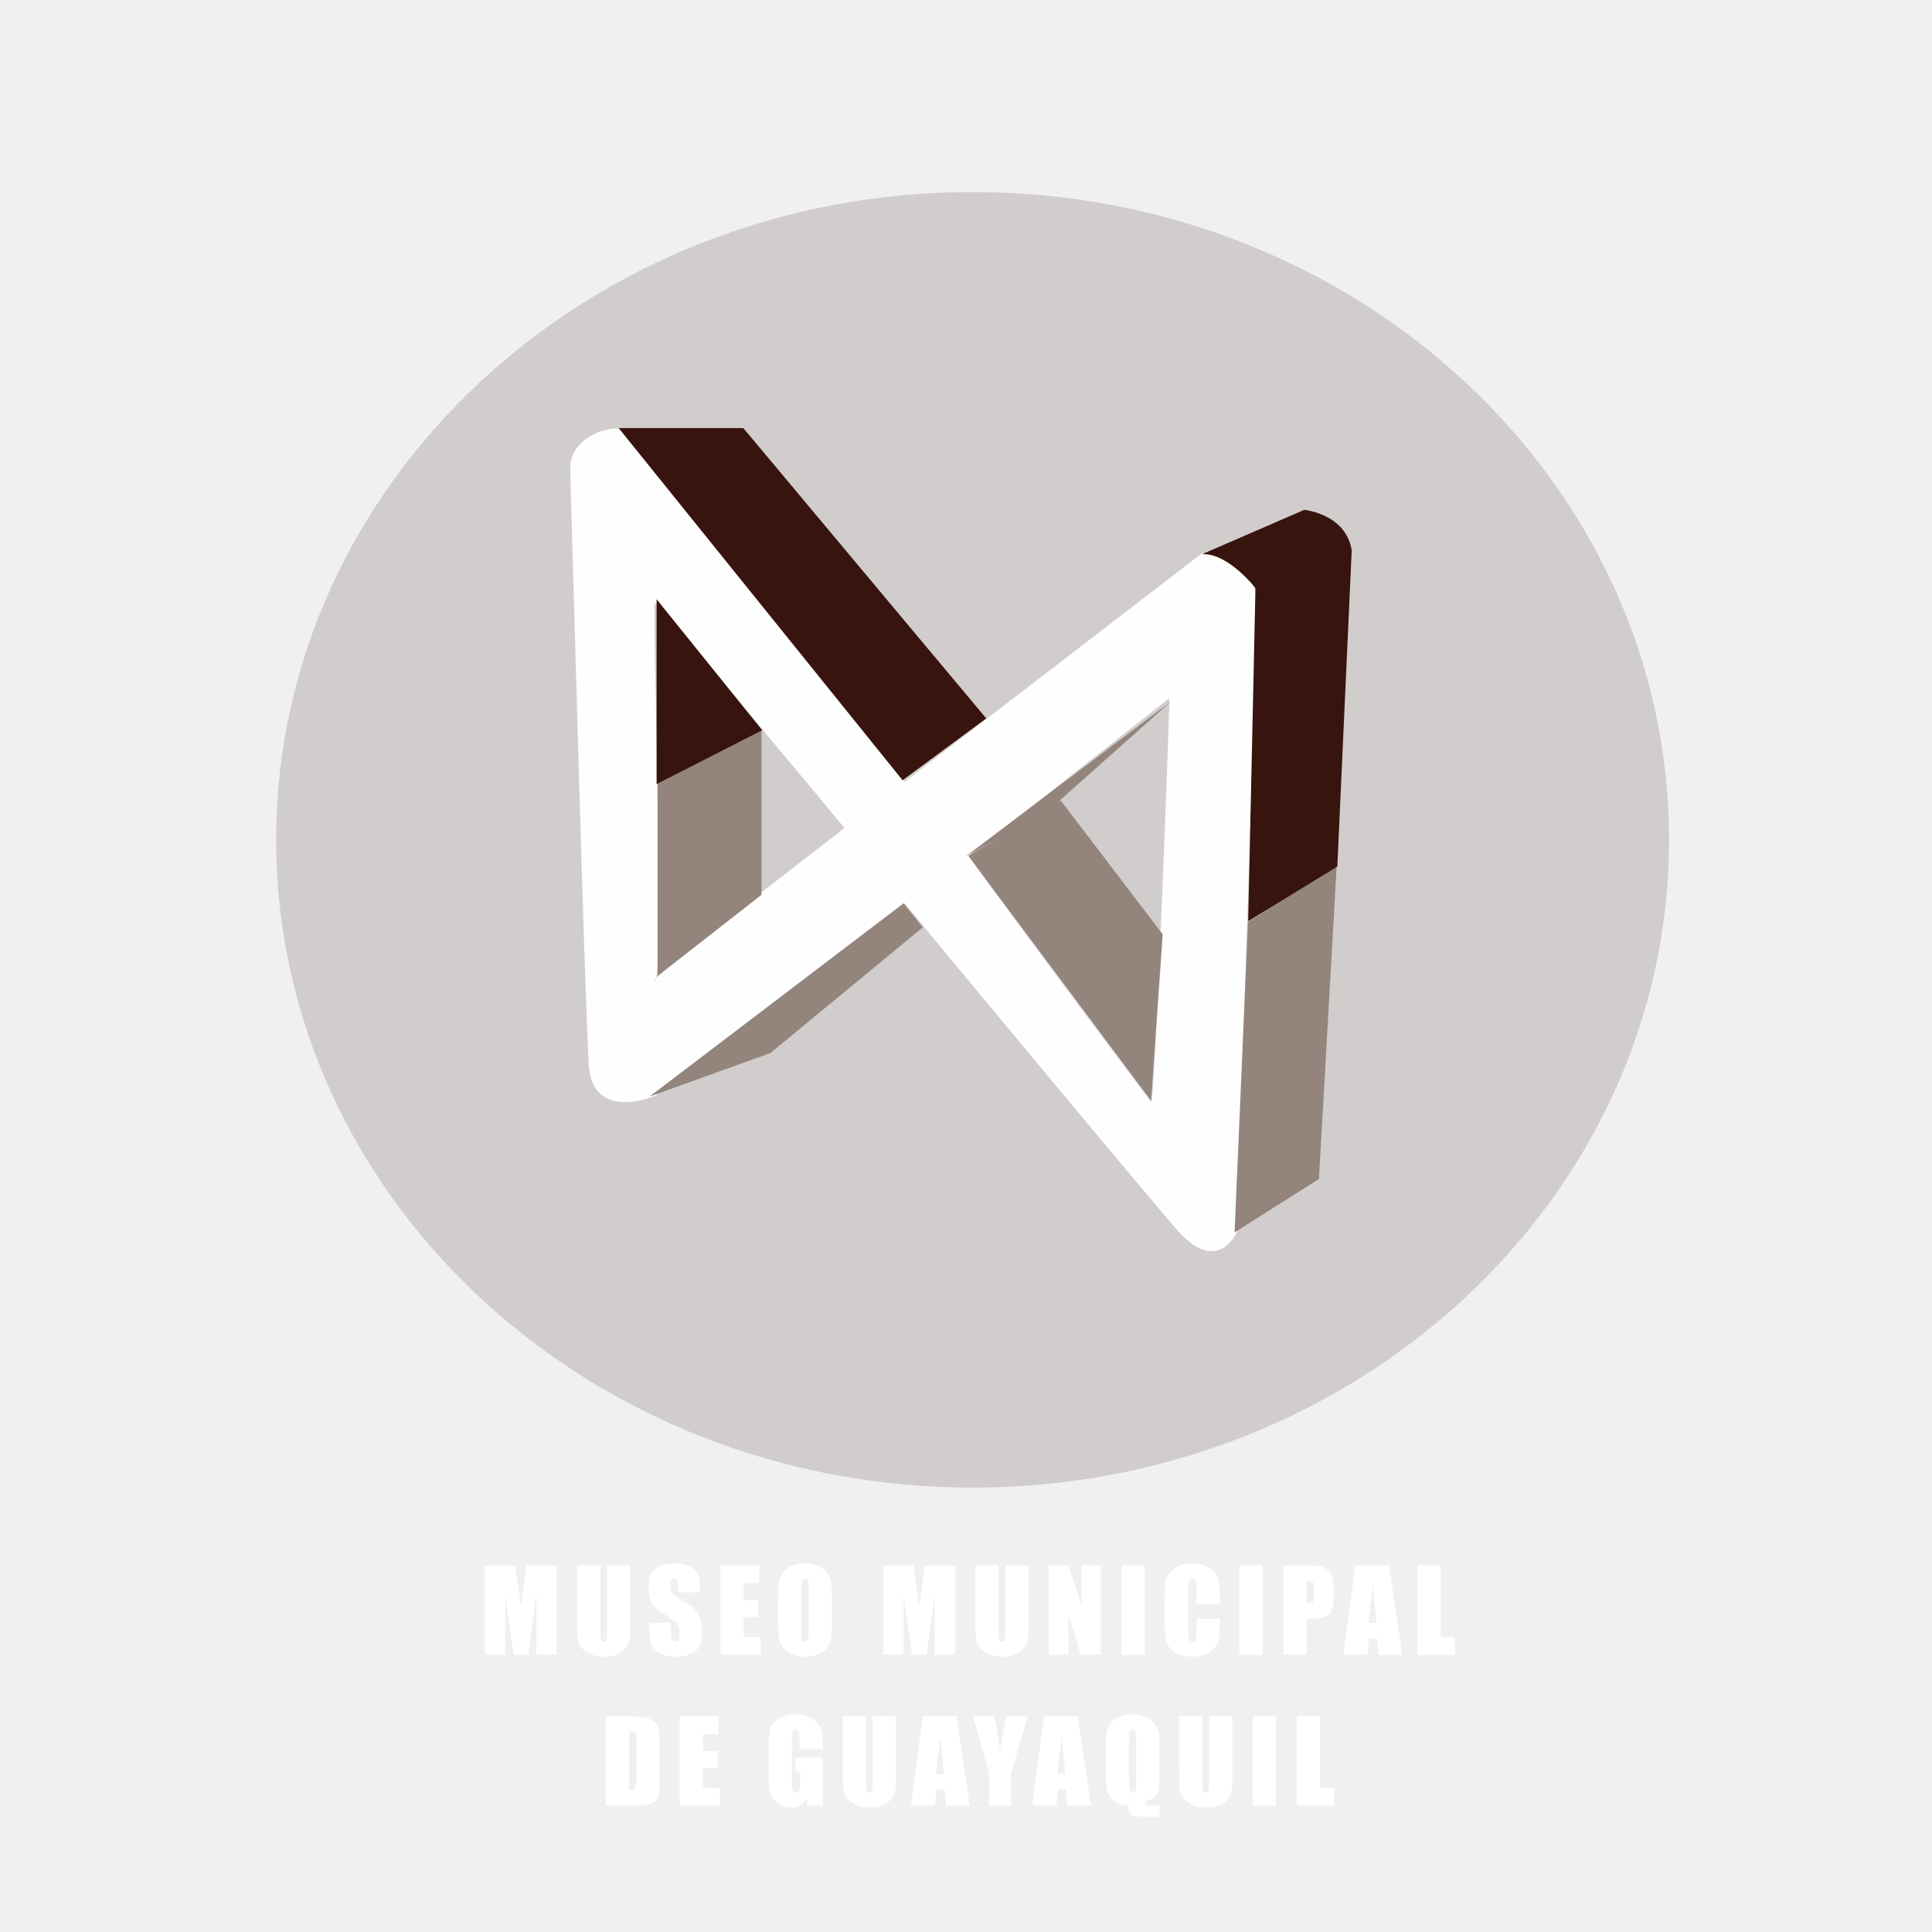
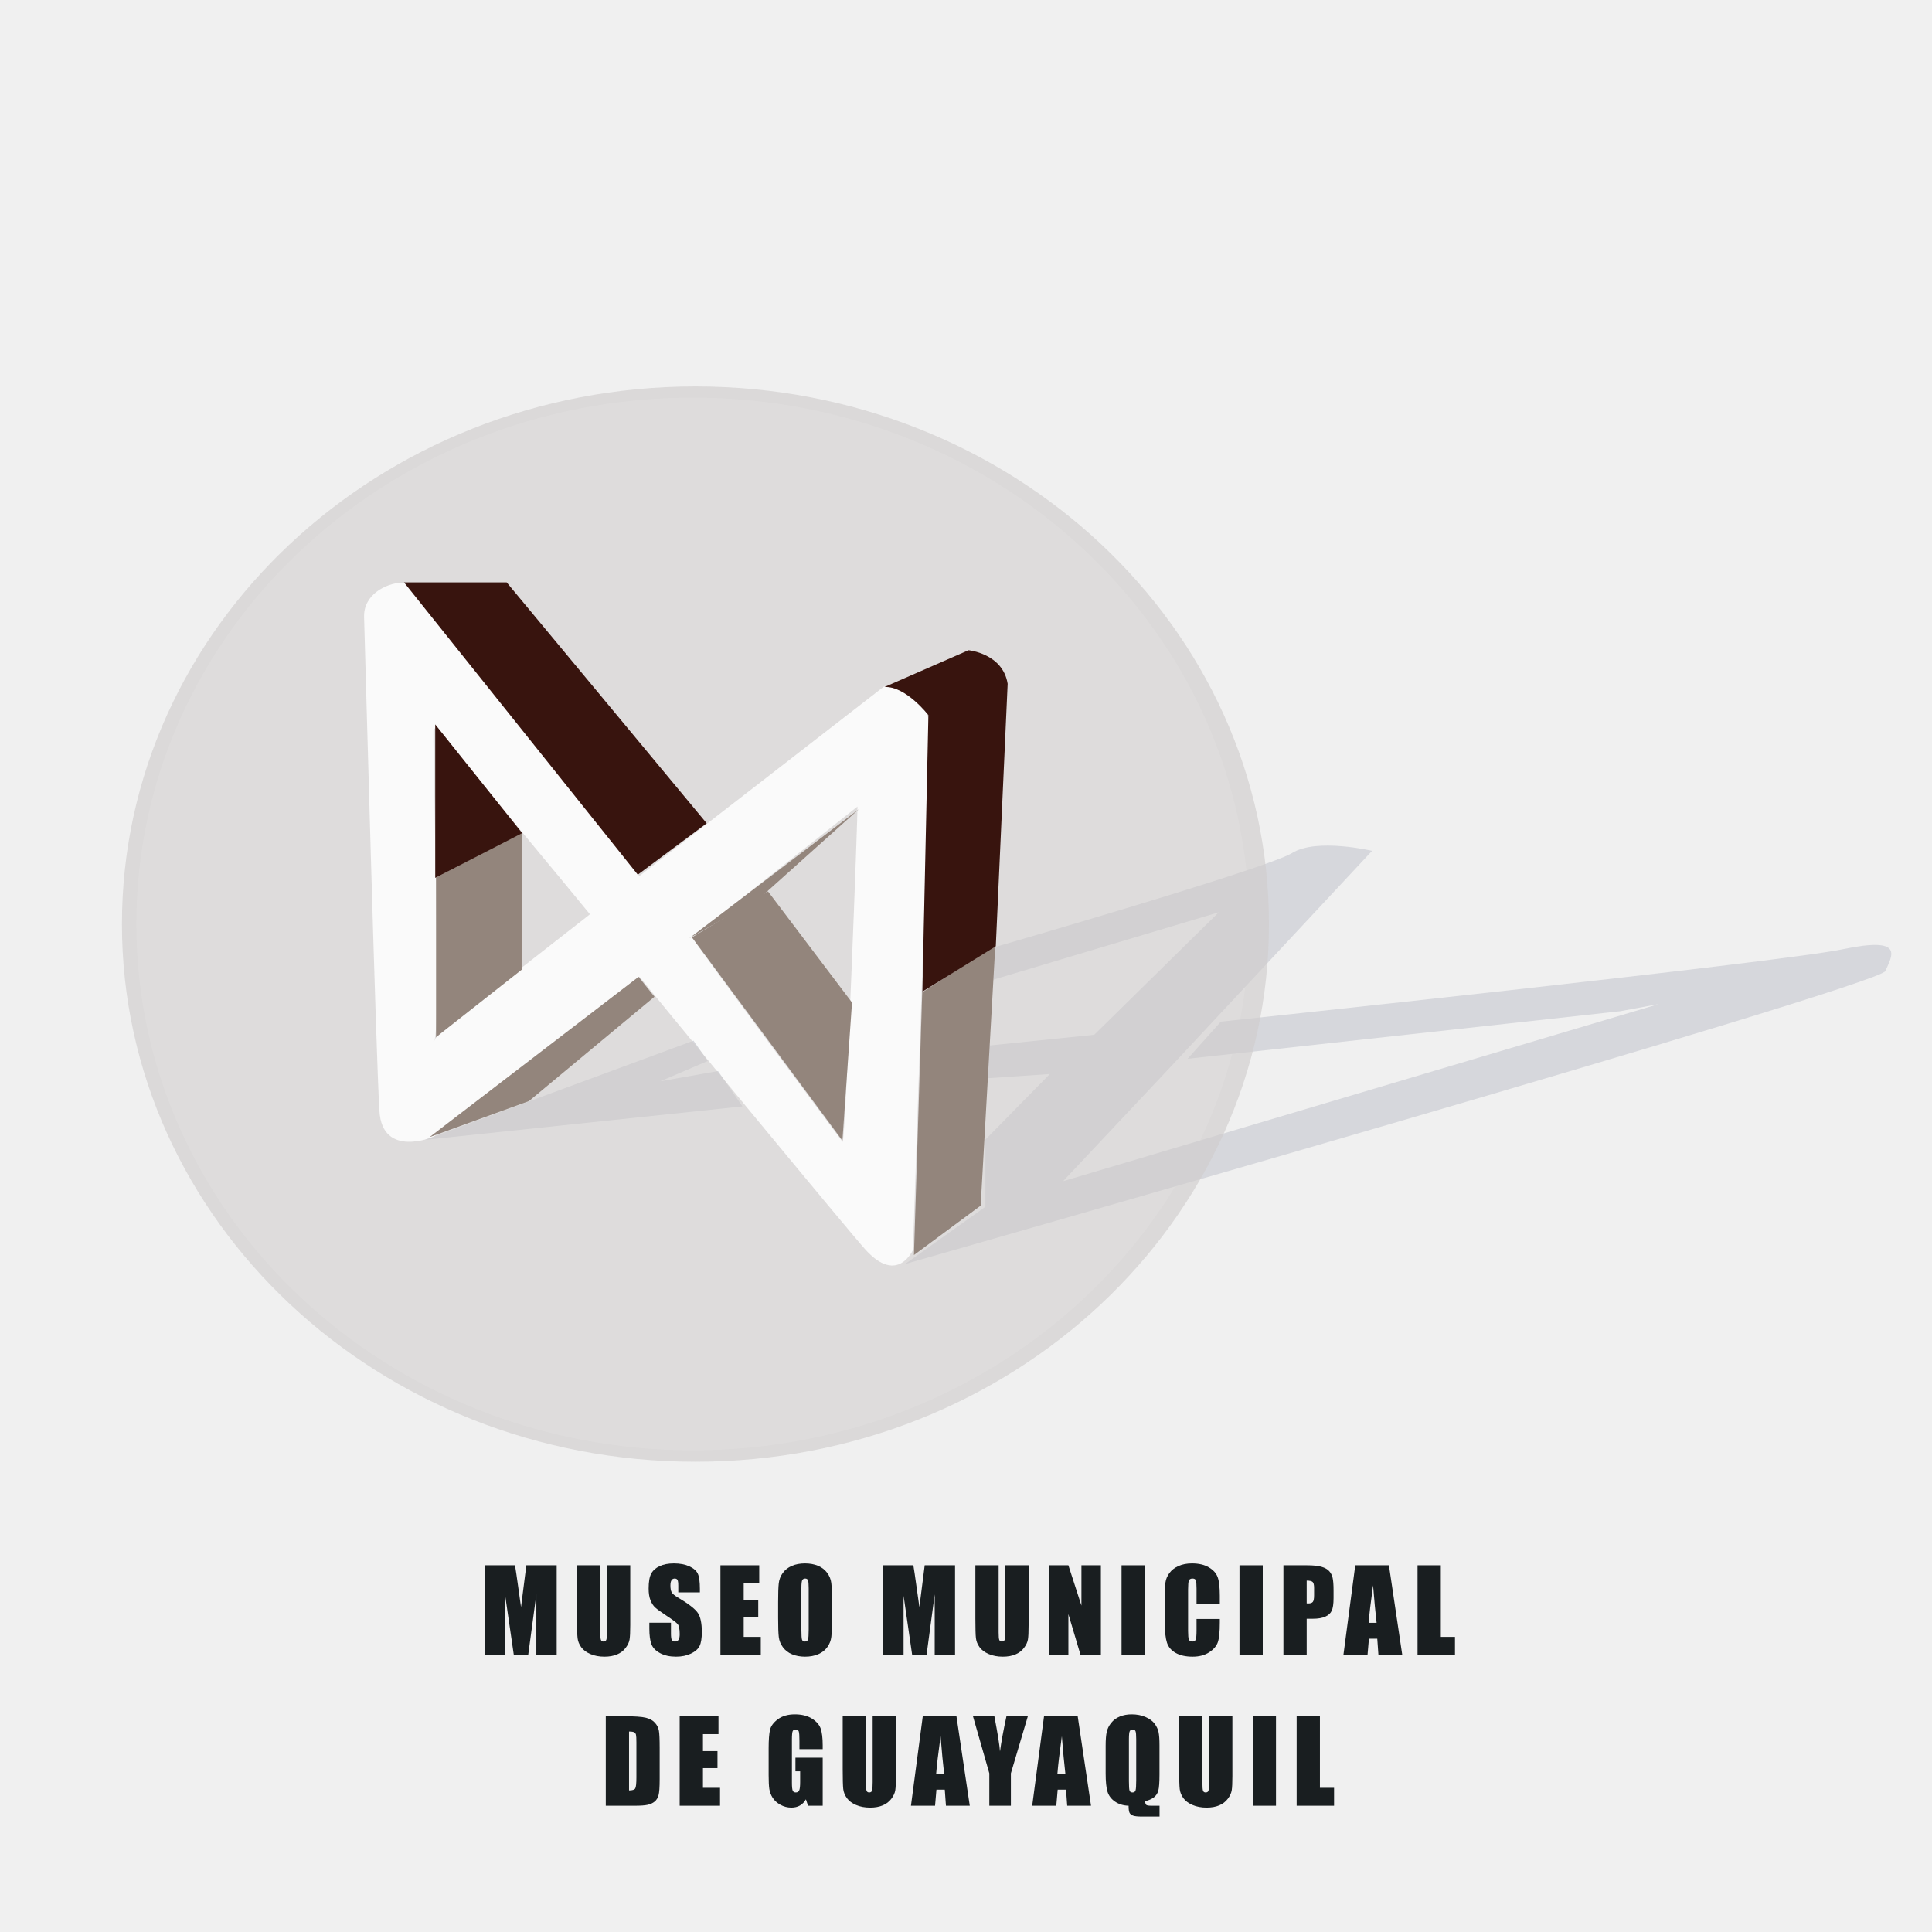
<svg xmlns="http://www.w3.org/2000/svg" width="100%" height="100%" viewBox="0 0 256 256" version="1.1" xml:space="preserve" style="fill-rule:evenodd;clip-rule:evenodd;stroke-linejoin:round;stroke-miterlimit:1.414;">
  <g id="Capa1">
-     <ellipse cx="128.938" cy="111.494" rx="88.17" ry="81.896" style="fill:rgba(255,255,255,0.9);" />
-     <path id="Capa11" d="M128.874,25.446c50.932,0 92.284,38.462 92.284,85.836c0,47.374 -41.352,85.835 -92.284,85.835c-50.933,0 -92.284,-38.461 -92.284,-85.835c0,-47.374 41.351,-85.836 92.284,-85.836l0,0Zm-47.377,31.336c-2.291,0.094 -6.057,1.831 -5.943,5.473c0.188,5.997 1.883,69.021 2.464,78.833c0.456,7.657 8.726,4.136 8.749,4.136c0.02,0 33.024,-25.425 33.087,-25.552l0.028,0.039c1.093,1.386 33.876,40.88 36.408,43.608c5.177,5.582 7.577,-0.062 7.577,0c0,0.061 2.692,-77.825 2.663,-83.409c-0.028,-5.585 -7.216,-6.656 -7.216,-6.635c0,0.02 -39.44,30.33 -39.46,30.33c-0.02,0 -36.983,-46.585 -37.074,-46.629c-0.28,-0.136 -0.681,-0.204 -1.154,-0.198l-0.129,0.004l0,0Zm46.864,56.594c0.067,0.013 26.451,-20.768 26.577,-20.855c0.128,-0.088 -1.934,54.07 -2.396,53.519c-0.042,-0.05 -24.574,-32.739 -24.181,-32.664l0,0Zm-41.42,16.248c2.509,-2.736 24.978,-19.857 24.957,-19.911c-0.022,-0.059 -24.436,-29.431 -25.135,-29.794c-0.353,-0.184 1.161,45.159 0.178,49.705c-0.215,0.234 -0.284,0.362 -0.178,0.364c0.066,0.002 0.125,-0.124 0.178,-0.364Z" style="fill:rgba(209,205,205,1);" />
-     <path d="M165.361,122.177l11.766,-7.559l-2.359,41.608l-11.177,7.071l1.77,-41.12l0,0Z" style="fill:#93857c;fill-rule:nonzero;" />
-     <path d="M128.314,113.401l12.233,-7.339l13.518,17.741l-1.545,22.037l-24.206,-32.439l0,0Z" style="fill:#93857c;fill-rule:nonzero;" />
-     <path d="M87.135,103.847l13.769,-7.193l0,21.915l-13.769,10.757l0,-25.479Z" style="fill:#93857c;fill-rule:nonzero;" />
-     <path d="M122.28,122.878l-2.558,-3.179l-33.643,25.596l16.001,-5.759l20.2,-16.658l0,0Z" style="fill:#93857c;fill-rule:nonzero;" />
-     <path d="M81.979,56.726l16.519,0l32.182,38.464l-11.085,8.2l-37.616,-46.664Z" style="fill:#38140e;fill-rule:nonzero;" />
-     <path d="M159.294,73.429l13.526,-5.872c0,0 5.525,0.526 6.289,5.363l-1.907,41.9l-11.811,7.242l0.965,-44.139c0,0 -3.626,-4.667 -7.062,-4.494" style="fill:#38140e;fill-rule:nonzero;" />
-     <path d="M87.002,103.905l13.994,-7.149l0.78,0.968l-14.774,-18.321l0,24.502Z" style="fill:#38140e;fill-rule:nonzero;" />
-     <path d="M127.901,113.522l11.266,-6.346l16.035,-14.269l-27.301,20.615l0,0Z" style="fill:#93857c;fill-rule:nonzero;" />
-     <g>
-       <path d="M73.764,207.41l0,11.858l-2.696,0l0,-8.005l-1.076,8.005l-1.912,0l-1.135,-7.822l0,7.822l-2.696,0l0,-11.858l3.992,0c0.117,0.713 0.242,1.553 0.374,2.52l0.424,3.017l0.704,-5.537l4.021,0Z" style="fill:#fff;fill-rule:nonzero;" />
-       <path d="M83.511,207.41l0,7.925c0,0.898 -0.03,1.529 -0.088,1.893c-0.059,0.364 -0.232,0.737 -0.52,1.121c-0.288,0.383 -0.668,0.674 -1.139,0.871c-0.471,0.198 -1.027,0.297 -1.666,0.297c-0.708,0 -1.333,-0.117 -1.875,-0.352c-0.542,-0.234 -0.948,-0.539 -1.216,-0.915c-0.269,-0.376 -0.427,-0.773 -0.476,-1.19c-0.049,-0.418 -0.074,-1.295 -0.074,-2.633l0,-7.017l3.084,0l0,8.892c0,0.517 0.028,0.848 0.084,0.992c0.056,0.144 0.17,0.216 0.341,0.216c0.195,0 0.321,-0.079 0.377,-0.238c0.056,-0.159 0.084,-0.533 0.084,-1.124l0,-8.738l3.084,0Z" style="fill:#fff;fill-rule:nonzero;" />
-       <path d="M92.738,210.999l-2.864,0l0,-0.879c0,-0.41 -0.037,-0.671 -0.11,-0.784c-0.073,-0.112 -0.195,-0.168 -0.366,-0.168c-0.186,0 -0.326,0.076 -0.421,0.227c-0.095,0.151 -0.143,0.381 -0.143,0.688c0,0.396 0.054,0.694 0.161,0.894c0.103,0.2 0.393,0.442 0.872,0.725c1.372,0.815 2.236,1.484 2.592,2.007c0.357,0.522 0.535,1.365 0.535,2.527c0,0.844 -0.099,1.467 -0.297,1.867c-0.197,0.401 -0.579,0.737 -1.146,1.007c-0.566,0.271 -1.225,0.407 -1.977,0.407c-0.826,0 -1.53,-0.156 -2.113,-0.469c-0.584,-0.312 -0.966,-0.71 -1.147,-1.194c-0.18,-0.483 -0.271,-1.169 -0.271,-2.058l0,-0.776l2.864,0l0,1.443c0,0.444 0.04,0.73 0.121,0.857c0.081,0.127 0.223,0.19 0.428,0.19c0.206,0 0.358,-0.08 0.458,-0.242c0.1,-0.161 0.15,-0.4 0.15,-0.717c0,-0.699 -0.095,-1.155 -0.285,-1.37c-0.196,-0.215 -0.677,-0.574 -1.443,-1.077c-0.767,-0.507 -1.275,-0.876 -1.524,-1.106c-0.249,-0.229 -0.455,-0.546 -0.618,-0.952c-0.164,-0.405 -0.246,-0.923 -0.246,-1.552c0,-0.909 0.116,-1.573 0.348,-1.993c0.232,-0.42 0.607,-0.748 1.124,-0.985c0.518,-0.237 1.143,-0.355 1.875,-0.355c0.801,0 1.484,0.129 2.047,0.388c0.564,0.259 0.938,0.585 1.121,0.978c0.183,0.393 0.275,1.061 0.275,2.003l0,0.469Z" style="fill:#fff;fill-rule:nonzero;" />
-       <path d="M95.461,207.41l5.141,0l0,2.373l-2.058,0l0,2.249l1.927,0l0,2.255l-1.927,0l0,2.608l2.264,0l0,2.373l-5.347,0l0,-11.858l0,0Z" style="fill:#fff;fill-rule:nonzero;" />
-       <path d="M110.24,214.353c0,1.192 -0.028,2.035 -0.085,2.531c-0.056,0.496 -0.231,0.948 -0.527,1.359c-0.295,0.41 -0.694,0.725 -1.197,0.944c-0.503,0.22 -1.089,0.33 -1.758,0.33c-0.635,0 -1.205,-0.104 -1.71,-0.311c-0.506,-0.208 -0.912,-0.519 -1.22,-0.934c-0.308,-0.415 -0.491,-0.867 -0.549,-1.355c-0.059,-0.488 -0.088,-1.343 -0.088,-2.564l0,-2.028c0,-1.192 0.028,-2.035 0.084,-2.531c0.056,-0.496 0.232,-0.948 0.527,-1.359c0.296,-0.41 0.695,-0.725 1.198,-0.944c0.503,-0.22 1.089,-0.33 1.758,-0.33c0.635,0 1.205,0.104 1.71,0.311c0.505,0.208 0.912,0.519 1.219,0.934c0.308,0.415 0.491,0.867 0.55,1.355c0.058,0.488 0.088,1.343 0.088,2.564l0,2.028Zm-3.084,-3.896c0,-0.552 -0.03,-0.905 -0.091,-1.058c-0.061,-0.154 -0.187,-0.231 -0.378,-0.231c-0.161,0 -0.284,0.062 -0.369,0.187c-0.086,0.124 -0.129,0.492 -0.129,1.102l0,5.537c0,0.689 0.028,1.113 0.085,1.274c0.056,0.162 0.186,0.242 0.391,0.242c0.21,0 0.345,-0.093 0.403,-0.278c0.059,-0.186 0.088,-0.628 0.088,-1.326l0,-5.449l0,0Z" style="fill:#fff;fill-rule:nonzero;" />
-       <path d="M126.548,207.41l0,11.858l-2.696,0l0,-8.005l-1.076,8.005l-1.912,0l-1.135,-7.822l0,7.822l-2.695,0l0,-11.858l3.991,0c0.118,0.713 0.242,1.553 0.374,2.52l0.425,3.017l0.703,-5.537l4.021,0Z" style="fill:#fff;fill-rule:nonzero;" />
-       <path d="M136.295,207.41l0,7.925c0,0.898 -0.029,1.529 -0.088,1.893c-0.059,0.364 -0.232,0.737 -0.52,1.121c-0.288,0.383 -0.668,0.674 -1.139,0.871c-0.471,0.198 -1.027,0.297 -1.666,0.297c-0.708,0 -1.333,-0.117 -1.875,-0.352c-0.542,-0.234 -0.947,-0.539 -1.216,-0.915c-0.269,-0.376 -0.427,-0.773 -0.476,-1.19c-0.049,-0.418 -0.073,-1.295 -0.073,-2.633l0,-7.017l3.083,0l0,8.892c0,0.517 0.028,0.848 0.084,0.992c0.057,0.144 0.17,0.216 0.341,0.216c0.195,0 0.321,-0.079 0.377,-0.238c0.056,-0.159 0.084,-0.533 0.084,-1.124l0,-8.738l3.084,0Z" style="fill:#fff;fill-rule:nonzero;" />
-       <path d="M145.873,207.41l0,11.858l-2.702,0l-1.604,-5.391l0,5.391l-2.578,0l0,-11.858l2.578,0l1.728,5.339l0,-5.339l2.578,0Z" style="fill:#fff;fill-rule:nonzero;" />
-       <rect x="148.611" y="207.41" width="3.083" height="11.858" style="fill:#fff;" />
-       <path d="M161.632,212.581l-3.083,0l0,-2.065c0,-0.601 -0.033,-0.976 -0.099,-1.125c-0.066,-0.149 -0.211,-0.223 -0.436,-0.223c-0.254,0 -0.415,0.09 -0.483,0.271c-0.069,0.181 -0.103,0.571 -0.103,1.172l0,5.508c0,0.576 0.034,0.952 0.103,1.127c0.068,0.176 0.222,0.264 0.461,0.264c0.23,0 0.38,-0.088 0.451,-0.264c0.07,-0.175 0.106,-0.588 0.106,-1.237l0,-1.487l3.083,0l0,0.461c0,1.226 -0.086,2.095 -0.26,2.608c-0.173,0.512 -0.556,0.962 -1.15,1.347c-0.593,0.386 -1.324,0.579 -2.193,0.579c-0.904,0 -1.648,-0.164 -2.234,-0.491c-0.586,-0.327 -0.974,-0.78 -1.165,-1.358c-0.19,-0.579 -0.285,-1.449 -0.285,-2.611l0,-3.465c0,-0.854 0.029,-1.495 0.088,-1.922c0.058,-0.428 0.233,-0.839 0.523,-1.235c0.291,-0.395 0.694,-0.706 1.209,-0.933c0.515,-0.227 1.107,-0.341 1.776,-0.341c0.908,0 1.658,0.176 2.248,0.527c0.591,0.352 0.979,0.79 1.165,1.315c0.185,0.525 0.278,1.342 0.278,2.45l0,1.128Z" style="fill:#fff;fill-rule:nonzero;" />
-       <rect x="164.238" y="207.41" width="3.083" height="11.858" style="fill:#fff;" />
-       <path d="M170.06,207.41l3.105,0c0.84,0 1.486,0.066 1.937,0.198c0.452,0.132 0.791,0.322 1.018,0.571c0.227,0.249 0.381,0.551 0.462,0.905c0.08,0.354 0.121,0.902 0.121,1.644l0,1.033c0,0.756 -0.079,1.308 -0.235,1.655c-0.156,0.347 -0.443,0.613 -0.86,0.798c-0.418,0.186 -0.964,0.279 -1.637,0.279l-0.828,0l0,4.775l-3.083,0l0,-11.858l0,0Zm3.083,2.029l0,3.017c0.088,0.005 0.164,0.008 0.227,0.008c0.283,0 0.48,-0.07 0.59,-0.209c0.11,-0.139 0.164,-0.428 0.164,-0.868l0,-0.974c0,-0.405 -0.063,-0.669 -0.19,-0.791c-0.127,-0.122 -0.391,-0.183 -0.791,-0.183l0,0Z" style="fill:#fff;fill-rule:nonzero;" />
-       <path d="M184.04,207.41l1.765,11.858l-3.157,0l-0.153,-2.131l-1.106,0l-0.183,2.131l-3.194,0l1.568,-11.858l4.46,0Zm-1.633,7.625c-0.157,-1.343 -0.313,-3.001 -0.469,-4.974c-0.313,2.266 -0.508,3.924 -0.586,4.974l1.055,0Z" style="fill:#fff;fill-rule:nonzero;" />
-       <path d="M190.916,207.41l0,9.485l1.875,0l0,2.373l-4.959,0l0,-11.858l3.084,0Z" style="fill:#fff;fill-rule:nonzero;" />
-       <path d="M80.269,227.41l2.307,0c1.489,0 2.496,0.068 3.021,0.205c0.525,0.137 0.924,0.361 1.198,0.674c0.273,0.312 0.444,0.66 0.513,1.044c0.068,0.383 0.102,1.136 0.102,2.259l0,4.153c0,1.064 -0.05,1.776 -0.15,2.135c-0.1,0.359 -0.275,0.64 -0.524,0.842c-0.249,0.203 -0.556,0.345 -0.923,0.425c-0.366,0.081 -0.918,0.121 -1.655,0.121l-3.889,0l0,-11.858l0,0Zm3.083,2.029l0,7.8c0.445,0 0.718,-0.089 0.821,-0.267c0.102,-0.178 0.154,-0.663 0.154,-1.454l0,-4.607c0,-0.537 -0.017,-0.881 -0.052,-1.033c-0.034,-0.151 -0.112,-0.262 -0.234,-0.333c-0.122,-0.071 -0.352,-0.106 -0.689,-0.106l0,0Z" style="fill:#fff;fill-rule:nonzero;" />
-       <path d="M90.06,227.41l5.142,0l0,2.373l-2.058,0l0,2.249l1.926,0l0,2.255l-1.926,0l0,2.608l2.263,0l0,2.373l-5.347,0l0,-11.858l0,0Z" style="fill:#fff;fill-rule:nonzero;" />
-       <path d="M109.012,231.775l-3.083,0l0,-1.076c0,-0.679 -0.03,-1.104 -0.088,-1.275c-0.059,-0.171 -0.198,-0.256 -0.418,-0.256c-0.19,0 -0.32,0.073 -0.388,0.22c-0.068,0.146 -0.102,0.522 -0.102,1.128l0,5.69c0,0.533 0.034,0.883 0.102,1.051c0.068,0.169 0.205,0.253 0.41,0.253c0.225,0 0.377,-0.095 0.458,-0.285c0.081,-0.191 0.121,-0.562 0.121,-1.114l0,-1.406l-0.623,0l0,-1.802l3.611,0l0,6.365l-1.941,0l-0.285,-0.85c-0.21,0.367 -0.475,0.641 -0.795,0.824c-0.32,0.183 -0.697,0.275 -1.132,0.275c-0.517,0 -1.002,-0.126 -1.454,-0.377c-0.451,-0.252 -0.794,-0.563 -1.029,-0.934c-0.234,-0.371 -0.38,-0.761 -0.439,-1.168c-0.059,-0.408 -0.088,-1.02 -0.088,-1.835l0,-3.523c0,-1.133 0.061,-1.955 0.183,-2.468c0.122,-0.513 0.473,-0.983 1.051,-1.41c0.579,-0.427 1.327,-0.641 2.245,-0.641c0.903,0 1.653,0.186 2.249,0.557c0.595,0.371 0.983,0.811 1.164,1.322c0.181,0.51 0.271,1.251 0.271,2.223l0,0.512Z" style="fill:#fff;fill-rule:nonzero;" />
-       <path d="M118.715,227.41l0,7.925c0,0.898 -0.029,1.529 -0.088,1.893c-0.058,0.364 -0.232,0.737 -0.52,1.121c-0.288,0.383 -0.667,0.674 -1.139,0.871c-0.471,0.198 -1.026,0.297 -1.666,0.297c-0.708,0 -1.333,-0.117 -1.875,-0.352c-0.542,-0.234 -0.947,-0.539 -1.216,-0.915c-0.268,-0.376 -0.427,-0.773 -0.476,-1.19c-0.049,-0.418 -0.073,-1.295 -0.073,-2.633l0,-7.017l3.084,0l0,8.892c0,0.517 0.028,0.848 0.084,0.992c0.056,0.144 0.169,0.216 0.34,0.216c0.196,0 0.321,-0.079 0.378,-0.238c0.056,-0.159 0.084,-0.533 0.084,-1.124l0,-8.738l3.083,0Z" style="fill:#fff;fill-rule:nonzero;" />
-       <path d="M126.734,227.41l1.765,11.858l-3.157,0l-0.154,-2.131l-1.106,0l-0.183,2.131l-3.193,0l1.567,-11.858l4.461,0Zm-1.633,7.625c-0.157,-1.343 -0.313,-3.001 -0.469,-4.974c-0.313,2.266 -0.508,3.924 -0.586,4.974l1.055,0Z" style="fill:#fff;fill-rule:nonzero;" />
-       <path d="M136.195,227.41l-2.248,7.566l0,4.292l-2.857,0l0,-4.292l-2.168,-7.566l2.835,0c0.444,2.31 0.693,3.865 0.747,4.666c0.171,-1.265 0.456,-2.82 0.857,-4.666l2.834,0Z" style="fill:#fff;fill-rule:nonzero;" />
-       <path d="M142.8,227.41l1.765,11.858l-3.156,0l-0.154,-2.131l-1.106,0l-0.183,2.131l-3.194,0l1.568,-11.858l4.46,0Zm-1.633,7.625c-0.156,-1.343 -0.313,-3.001 -0.469,-4.974c-0.312,2.266 -0.508,3.924 -0.586,4.974l1.055,0Z" style="fill:#fff;fill-rule:nonzero;" />
-       <path d="M153.646,239.268l0,1.436l-2.329,0c-0.562,0 -0.957,-0.043 -1.187,-0.129c-0.229,-0.085 -0.384,-0.213 -0.465,-0.384c-0.08,-0.171 -0.121,-0.479 -0.121,-0.923c-0.698,-0.02 -1.298,-0.203 -1.801,-0.549c-0.503,-0.347 -0.835,-0.788 -0.996,-1.322c-0.162,-0.535 -0.242,-1.335 -0.242,-2.399l0,-3.669c0,-0.806 0.047,-1.42 0.143,-1.843c0.095,-0.422 0.291,-0.82 0.589,-1.193c0.298,-0.374 0.681,-0.656 1.15,-0.846c0.469,-0.191 0.989,-0.286 1.56,-0.286c0.689,0 1.303,0.117 1.842,0.352c0.54,0.234 0.943,0.532 1.209,0.893c0.266,0.361 0.439,0.736 0.52,1.124c0.08,0.389 0.121,0.966 0.121,1.733l0,3.852c0,1.055 -0.052,1.77 -0.154,2.146c-0.103,0.376 -0.299,0.675 -0.59,0.897c-0.29,0.223 -0.677,0.392 -1.161,0.509c0.015,0.264 0.07,0.43 0.165,0.498c0.095,0.069 0.321,0.103 0.678,0.103l1.069,0Zm-3.091,-8.811c0,-0.552 -0.03,-0.905 -0.091,-1.058c-0.061,-0.154 -0.187,-0.231 -0.378,-0.231c-0.161,0 -0.284,0.062 -0.369,0.187c-0.086,0.124 -0.129,0.492 -0.129,1.102l0,5.537c0,0.689 0.028,1.113 0.085,1.274c0.056,0.162 0.186,0.242 0.391,0.242c0.21,0 0.345,-0.093 0.403,-0.278c0.059,-0.186 0.088,-0.628 0.088,-1.326l0,-5.449l0,0Z" style="fill:#fff;fill-rule:nonzero;" />
-       <path d="M163.298,227.41l0,7.925c0,0.898 -0.029,1.529 -0.088,1.893c-0.059,0.364 -0.232,0.737 -0.52,1.121c-0.288,0.383 -0.668,0.674 -1.139,0.871c-0.471,0.198 -1.027,0.297 -1.666,0.297c-0.708,0 -1.333,-0.117 -1.875,-0.352c-0.542,-0.234 -0.948,-0.539 -1.216,-0.915c-0.269,-0.376 -0.427,-0.773 -0.476,-1.19c-0.049,-0.418 -0.073,-1.295 -0.073,-2.633l0,-7.017l3.083,0l0,8.892c0,0.517 0.028,0.848 0.084,0.992c0.056,0.144 0.17,0.216 0.341,0.216c0.195,0 0.321,-0.079 0.377,-0.238c0.056,-0.159 0.084,-0.533 0.084,-1.124l0,-8.738l3.084,0Z" style="fill:#fff;fill-rule:nonzero;" />
-       <rect x="165.992" y="227.41" width="3.083" height="11.858" style="fill:#fff;" />
-       <path d="M174.896,227.41l0,9.485l1.875,0l0,2.373l-4.958,0l0,-11.858l3.083,0Z" style="fill:#fff;fill-rule:nonzero;" />
-     </g>
+     <ellipse cx="91.802" cy="122.431" rx="73.728" ry="69.734" style="fill:#fff;fill-opacity:0.692;" />
+     <path d="M56.289,151.038l42.095,-4.434l-3.242,-4.686l-7.64,1.353l6.274,-2.682l-1.88,-2.7l-35.607,13.149Z" style="fill:#d6d7dc;fill-rule:nonzero;" />
+     <path d="M119.907,167.501c0,0 129.026,-36.804 129.909,-38.831c0.889,-2.026 2.642,-4.626 -5.604,-2.898c-8.236,1.744 -82.443,9.598 -82.443,9.598l-4.41,4.923l57.336,-6.303l5.084,-0.943l-78.91,23.464l14.43,-15.346l26.511,-28.425c0,0 -7.368,-1.741 -10.607,0.295c-3.249,2.021 -39.458,12.483 -39.458,12.483l-0.298,4.349l30.039,-8.979l-16.494,16.222l-14.137,1.445l-0.29,4.338l8.539,-0.58l-8.539,8.695l0,8.895l-10.658,7.598Z" style="fill:#d6d7dc;fill-rule:nonzero;" />
+     <path id="Capa11" d="M92.151,51.206c41.942,0 75.994,31.923 75.994,71.243c0,39.319 -34.052,71.241 -75.994,71.241c-41.942,0 -75.993,-31.922 -75.993,-71.241c0,-39.32 34.051,-71.243 75.993,-71.243l0,0Zm-39.013,26.008c-1.887,0.078 -4.988,1.52 -4.894,4.543c0.154,4.977 1.55,57.286 2.029,65.43c0.375,6.355 7.185,3.433 7.204,3.433c0.017,0 27.195,-21.102 27.247,-21.208l0.023,0.033c0.9,1.15 27.896,33.929 29.981,36.193c4.263,4.633 6.239,-0.051 6.239,0c0,0.051 2.217,-64.593 2.193,-69.228c-0.023,-4.635 -5.942,-5.524 -5.942,-5.507c0,0.017 -32.478,25.174 -32.494,25.174c-0.017,0 -30.455,-38.665 -30.53,-38.702c-0.231,-0.112 -0.561,-0.169 -0.95,-0.164l-0.106,0.003l0,0Zm38.591,46.973c0.055,0.01 21.782,-17.238 21.885,-17.31c0.106,-0.073 -1.592,44.878 -1.973,44.42c-0.034,-0.041 -20.236,-27.173 -19.912,-27.11l0,0Zm-34.108,13.485c2.066,-2.271 20.568,-16.481 20.551,-16.526c-0.018,-0.049 -20.122,-24.427 -20.698,-24.728c-0.291,-0.153 0.956,37.481 0.147,41.254c-0.178,0.194 -0.234,0.301 -0.147,0.302c0.054,0.002 0.103,-0.103 0.147,-0.302Z" style="fill:#d1cdcd;fill-opacity:0.657;" />
+     <path d="M122.198,131.491l9.689,-6.274l-1.943,34.534l-8.844,6.549l1.098,-34.809l0,0Z" style="fill:#93857c;fill-rule:nonzero;" />
+     <path d="M91.69,124.207l10.074,-6.091l11.132,14.725l-1.273,18.29l-19.933,-26.924l0,0Z" style="fill:#93857c;fill-rule:nonzero;" />
+     <path d="M57.78,116.278l11.339,-5.97l0,18.189l-11.339,8.928l0,-21.147Z" style="fill:#93857c;fill-rule:nonzero;" />
+     <path d="M86.721,132.073l-2.106,-2.638l-27.704,21.244l13.176,-4.78l16.634,-13.826l0,0Z" style="fill:#93857c;fill-rule:nonzero;" />
+     <path d="M53.534,77.168l13.603,0l26.502,31.924l-9.129,6.806l-30.976,-38.73Z" style="fill:#38140e;fill-rule:nonzero;" />
+     <path d="M117.201,91.031l11.139,-4.874c0,0 4.55,0.437 5.179,4.452l-1.571,34.776l-9.726,6.011l0.795,-36.635c0,0 -2.986,-3.873 -5.816,-3.73" style="fill:#38140e;fill-rule:nonzero;" />
+     <path d="M57.671,116.326l11.523,-5.934l0.643,0.804l-12.166,-15.207l0,20.337Z" style="fill:#38140e;fill-rule:nonzero;" />
+     <path d="M91.35,124.308l9.277,-5.267l13.205,-11.843l-22.482,17.11l0,0Z" style="fill:#93857c;fill-rule:nonzero;" />
+   </g>
+   <g>
+     <path d="M73.764,207.41l0,11.858l-2.696,0l0,-8.005l-1.076,8.005l-1.912,0l-1.135,-7.822l0,7.822l-2.696,0l0,-11.858l3.992,0c0.117,0.713 0.242,1.553 0.374,2.52l0.424,3.017l0.704,-5.537l4.021,0Z" style="fill:#191e20;fill-rule:nonzero;" />
+     <path d="M83.511,207.41l0,7.925c0,0.898 -0.03,1.529 -0.088,1.893c-0.059,0.364 -0.232,0.737 -0.52,1.121c-0.288,0.383 -0.668,0.674 -1.139,0.871c-0.471,0.198 -1.027,0.297 -1.666,0.297c-0.708,0 -1.333,-0.117 -1.875,-0.352c-0.542,-0.234 -0.948,-0.539 -1.216,-0.915c-0.269,-0.376 -0.427,-0.773 -0.476,-1.19c-0.049,-0.418 -0.074,-1.295 -0.074,-2.633l0,-7.017l3.084,0l0,8.892c0,0.517 0.028,0.848 0.084,0.992c0.056,0.144 0.17,0.216 0.341,0.216c0.195,0 0.321,-0.079 0.377,-0.238c0.056,-0.159 0.084,-0.533 0.084,-1.124l0,-8.738l3.084,0Z" style="fill:#191e20;fill-rule:nonzero;" />
+     <path d="M92.738,210.999l-2.864,0l0,-0.879c0,-0.41 -0.037,-0.671 -0.11,-0.784c-0.073,-0.112 -0.195,-0.168 -0.366,-0.168c-0.186,0 -0.326,0.076 -0.421,0.227c-0.095,0.151 -0.143,0.381 -0.143,0.688c0,0.396 0.054,0.694 0.161,0.894c0.103,0.2 0.393,0.442 0.872,0.725c1.372,0.815 2.236,1.484 2.592,2.007c0.357,0.522 0.535,1.365 0.535,2.527c0,0.844 -0.099,1.467 -0.297,1.867c-0.197,0.401 -0.579,0.737 -1.146,1.007c-0.566,0.271 -1.225,0.407 -1.977,0.407c-0.826,0 -1.53,-0.156 -2.113,-0.469c-0.584,-0.312 -0.966,-0.71 -1.147,-1.194c-0.18,-0.483 -0.271,-1.169 -0.271,-2.058l0,-0.776l2.864,0l0,1.443c0,0.444 0.04,0.73 0.121,0.857c0.081,0.127 0.223,0.19 0.428,0.19c0.206,0 0.358,-0.08 0.458,-0.242c0.1,-0.161 0.15,-0.4 0.15,-0.717c0,-0.699 -0.095,-1.155 -0.285,-1.37c-0.196,-0.215 -0.677,-0.574 -1.443,-1.077c-0.767,-0.507 -1.275,-0.876 -1.524,-1.106c-0.249,-0.229 -0.455,-0.546 -0.618,-0.952c-0.164,-0.405 -0.246,-0.923 -0.246,-1.552c0,-0.909 0.116,-1.573 0.348,-1.993c0.232,-0.42 0.607,-0.748 1.124,-0.985c0.518,-0.237 1.143,-0.355 1.875,-0.355c0.801,0 1.484,0.129 2.047,0.388c0.564,0.259 0.938,0.585 1.121,0.978c0.183,0.393 0.275,1.061 0.275,2.003l0,0.469Z" style="fill:#191e20;fill-rule:nonzero;" />
+     <path d="M95.461,207.41l5.141,0l0,2.373l-2.058,0l0,2.249l1.927,0l0,2.255l-1.927,0l0,2.608l2.264,0l0,2.373l-5.347,0l0,-11.858l0,0Z" style="fill:#191e20;fill-rule:nonzero;" />
+     <path d="M110.24,214.353c0,1.192 -0.028,2.035 -0.085,2.531c-0.056,0.496 -0.231,0.948 -0.527,1.359c-0.295,0.41 -0.694,0.725 -1.197,0.944c-0.503,0.22 -1.089,0.33 -1.758,0.33c-0.635,0 -1.205,-0.104 -1.71,-0.311c-0.506,-0.208 -0.912,-0.519 -1.22,-0.934c-0.308,-0.415 -0.491,-0.867 -0.549,-1.355c-0.059,-0.488 -0.088,-1.343 -0.088,-2.564l0,-2.028c0,-1.192 0.028,-2.035 0.084,-2.531c0.056,-0.496 0.232,-0.948 0.527,-1.359c0.296,-0.41 0.695,-0.725 1.198,-0.944c0.503,-0.22 1.089,-0.33 1.758,-0.33c0.635,0 1.205,0.104 1.71,0.311c0.505,0.208 0.912,0.519 1.219,0.934c0.308,0.415 0.491,0.867 0.55,1.355c0.058,0.488 0.088,1.343 0.088,2.564l0,2.028Zm-3.084,-3.896c0,-0.552 -0.03,-0.905 -0.091,-1.058c-0.061,-0.154 -0.187,-0.231 -0.378,-0.231c-0.161,0 -0.284,0.062 -0.369,0.187c-0.086,0.124 -0.129,0.492 -0.129,1.102l0,5.537c0,0.689 0.028,1.113 0.085,1.274c0.056,0.162 0.186,0.242 0.391,0.242c0.21,0 0.345,-0.093 0.403,-0.278c0.059,-0.186 0.088,-0.628 0.088,-1.326l0,-5.449l0,0Z" style="fill:#191e20;fill-rule:nonzero;" />
+     <path d="M126.548,207.41l0,11.858l-2.696,0l0,-8.005l-1.076,8.005l-1.912,0l-1.135,-7.822l0,7.822l-2.695,0l0,-11.858l3.991,0c0.118,0.713 0.242,1.553 0.374,2.52l0.425,3.017l0.703,-5.537l4.021,0Z" style="fill:#191e20;fill-rule:nonzero;" />
+     <path d="M136.295,207.41l0,7.925c0,0.898 -0.029,1.529 -0.088,1.893c-0.059,0.364 -0.232,0.737 -0.52,1.121c-0.288,0.383 -0.668,0.674 -1.139,0.871c-0.471,0.198 -1.027,0.297 -1.666,0.297c-0.708,0 -1.333,-0.117 -1.875,-0.352c-0.542,-0.234 -0.947,-0.539 -1.216,-0.915c-0.269,-0.376 -0.427,-0.773 -0.476,-1.19c-0.049,-0.418 -0.073,-1.295 -0.073,-2.633l0,-7.017l3.083,0l0,8.892c0,0.517 0.028,0.848 0.084,0.992c0.057,0.144 0.17,0.216 0.341,0.216c0.195,0 0.321,-0.079 0.377,-0.238c0.056,-0.159 0.084,-0.533 0.084,-1.124l0,-8.738l3.084,0Z" style="fill:#191e20;fill-rule:nonzero;" />
+     <path d="M145.873,207.41l0,11.858l-2.702,0l-1.604,-5.391l0,5.391l-2.578,0l0,-11.858l2.578,0l1.728,5.339l0,-5.339l2.578,0Z" style="fill:#191e20;fill-rule:nonzero;" />
+     <rect x="148.611" y="207.41" width="3.083" height="11.858" style="fill:#191e20;" />
+     <path d="M161.632,212.581l-3.083,0l0,-2.065c0,-0.601 -0.033,-0.976 -0.099,-1.125c-0.066,-0.149 -0.211,-0.223 -0.436,-0.223c-0.254,0 -0.415,0.09 -0.483,0.271c-0.069,0.181 -0.103,0.571 -0.103,1.172l0,5.508c0,0.576 0.034,0.952 0.103,1.127c0.068,0.176 0.222,0.264 0.461,0.264c0.23,0 0.38,-0.088 0.451,-0.264c0.07,-0.175 0.106,-0.588 0.106,-1.237l0,-1.487l3.083,0l0,0.461c0,1.226 -0.086,2.095 -0.26,2.608c-0.173,0.512 -0.556,0.962 -1.15,1.347c-0.593,0.386 -1.324,0.579 -2.193,0.579c-0.904,0 -1.648,-0.164 -2.234,-0.491c-0.586,-0.327 -0.974,-0.78 -1.165,-1.358c-0.19,-0.579 -0.285,-1.449 -0.285,-2.611l0,-3.465c0,-0.854 0.029,-1.495 0.088,-1.922c0.058,-0.428 0.233,-0.839 0.523,-1.235c0.291,-0.395 0.694,-0.706 1.209,-0.933c0.515,-0.227 1.107,-0.341 1.776,-0.341c0.908,0 1.658,0.176 2.248,0.527c0.591,0.352 0.979,0.79 1.165,1.315c0.185,0.525 0.278,1.342 0.278,2.45l0,1.128Z" style="fill:#191e20;fill-rule:nonzero;" />
+     <rect x="164.238" y="207.41" width="3.083" height="11.858" style="fill:#191e20;" />
+     <path d="M170.06,207.41l3.105,0c0.84,0 1.486,0.066 1.937,0.198c0.452,0.132 0.791,0.322 1.018,0.571c0.227,0.249 0.381,0.551 0.462,0.905c0.08,0.354 0.121,0.902 0.121,1.644l0,1.033c0,0.756 -0.079,1.308 -0.235,1.655c-0.156,0.347 -0.443,0.613 -0.86,0.798c-0.418,0.186 -0.964,0.279 -1.637,0.279l-0.828,0l0,4.775l-3.083,0l0,-11.858l0,0Zm3.083,2.029l0,3.017c0.088,0.005 0.164,0.008 0.227,0.008c0.283,0 0.48,-0.07 0.59,-0.209c0.11,-0.139 0.164,-0.428 0.164,-0.868l0,-0.974c0,-0.405 -0.063,-0.669 -0.19,-0.791c-0.127,-0.122 -0.391,-0.183 -0.791,-0.183l0,0Z" style="fill:#191e20;fill-rule:nonzero;" />
+     <path d="M184.04,207.41l1.765,11.858l-3.157,0l-0.153,-2.131l-1.106,0l-0.183,2.131l-3.194,0l1.568,-11.858l4.46,0Zm-1.633,7.625c-0.157,-1.343 -0.313,-3.001 -0.469,-4.974c-0.313,2.266 -0.508,3.924 -0.586,4.974l1.055,0Z" style="fill:#191e20;fill-rule:nonzero;" />
+     <path d="M190.916,207.41l0,9.485l1.875,0l0,2.373l-4.959,0l0,-11.858l3.084,0Z" style="fill:#191e20;fill-rule:nonzero;" />
+     <path d="M80.269,227.41l2.307,0c1.489,0 2.496,0.068 3.021,0.205c0.525,0.137 0.924,0.361 1.198,0.674c0.273,0.312 0.444,0.66 0.513,1.044c0.068,0.383 0.102,1.136 0.102,2.259l0,4.153c0,1.064 -0.05,1.776 -0.15,2.135c-0.1,0.359 -0.275,0.64 -0.524,0.842c-0.249,0.203 -0.556,0.345 -0.923,0.425c-0.366,0.081 -0.918,0.121 -1.655,0.121l-3.889,0l0,-11.858l0,0Zm3.083,2.029l0,7.8c0.445,0 0.718,-0.089 0.821,-0.267c0.102,-0.178 0.154,-0.663 0.154,-1.454l0,-4.607c0,-0.537 -0.017,-0.881 -0.052,-1.033c-0.034,-0.151 -0.112,-0.262 -0.234,-0.333c-0.122,-0.071 -0.352,-0.106 -0.689,-0.106l0,0Z" style="fill:#191e20;fill-rule:nonzero;" />
+     <path d="M90.06,227.41l5.142,0l0,2.373l-2.058,0l0,2.249l1.926,0l0,2.255l-1.926,0l0,2.608l2.263,0l0,2.373l-5.347,0l0,-11.858l0,0Z" style="fill:#191e20;fill-rule:nonzero;" />
+     <path d="M109.012,231.775l-3.083,0l0,-1.076c0,-0.679 -0.03,-1.104 -0.088,-1.275c-0.059,-0.171 -0.198,-0.256 -0.418,-0.256c-0.19,0 -0.32,0.073 -0.388,0.22c-0.068,0.146 -0.102,0.522 -0.102,1.128l0,5.69c0,0.533 0.034,0.883 0.102,1.051c0.068,0.169 0.205,0.253 0.41,0.253c0.225,0 0.377,-0.095 0.458,-0.285c0.081,-0.191 0.121,-0.562 0.121,-1.114l0,-1.406l-0.623,0l0,-1.802l3.611,0l0,6.365l-1.941,0l-0.285,-0.85c-0.21,0.367 -0.475,0.641 -0.795,0.824c-0.32,0.183 -0.697,0.275 -1.132,0.275c-0.517,0 -1.002,-0.126 -1.454,-0.377c-0.451,-0.252 -0.794,-0.563 -1.029,-0.934c-0.234,-0.371 -0.38,-0.761 -0.439,-1.168c-0.059,-0.408 -0.088,-1.02 -0.088,-1.835l0,-3.523c0,-1.133 0.061,-1.955 0.183,-2.468c0.122,-0.513 0.473,-0.983 1.051,-1.41c0.579,-0.427 1.327,-0.641 2.245,-0.641c0.903,0 1.653,0.186 2.249,0.557c0.595,0.371 0.983,0.811 1.164,1.322c0.181,0.51 0.271,1.251 0.271,2.223l0,0.512Z" style="fill:#191e20;fill-rule:nonzero;" />
+     <path d="M118.715,227.41l0,7.925c0,0.898 -0.029,1.529 -0.088,1.893c-0.058,0.364 -0.232,0.737 -0.52,1.121c-0.288,0.383 -0.667,0.674 -1.139,0.871c-0.471,0.198 -1.026,0.297 -1.666,0.297c-0.708,0 -1.333,-0.117 -1.875,-0.352c-0.542,-0.234 -0.947,-0.539 -1.216,-0.915c-0.268,-0.376 -0.427,-0.773 -0.476,-1.19c-0.049,-0.418 -0.073,-1.295 -0.073,-2.633l0,-7.017l3.084,0l0,8.892c0,0.517 0.028,0.848 0.084,0.992c0.056,0.144 0.169,0.216 0.34,0.216c0.196,0 0.321,-0.079 0.378,-0.238c0.056,-0.159 0.084,-0.533 0.084,-1.124l0,-8.738l3.083,0Z" style="fill:#191e20;fill-rule:nonzero;" />
+     <path d="M126.734,227.41l1.765,11.858l-3.157,0l-0.154,-2.131l-1.106,0l-0.183,2.131l-3.193,0l1.567,-11.858l4.461,0Zm-1.633,7.625c-0.157,-1.343 -0.313,-3.001 -0.469,-4.974c-0.313,2.266 -0.508,3.924 -0.586,4.974l1.055,0Z" style="fill:#191e20;fill-rule:nonzero;" />
+     <path d="M136.195,227.41l-2.248,7.566l0,4.292l-2.857,0l0,-4.292l-2.168,-7.566l2.835,0c0.444,2.31 0.693,3.865 0.747,4.666c0.171,-1.265 0.456,-2.82 0.857,-4.666l2.834,0Z" style="fill:#191e20;fill-rule:nonzero;" />
+     <path d="M142.8,227.41l1.765,11.858l-3.156,0l-0.154,-2.131l-1.106,0l-0.183,2.131l-3.194,0l1.568,-11.858l4.46,0Zm-1.633,7.625c-0.156,-1.343 -0.313,-3.001 -0.469,-4.974c-0.312,2.266 -0.508,3.924 -0.586,4.974l1.055,0Z" style="fill:#191e20;fill-rule:nonzero;" />
+     <path d="M153.646,239.268l0,1.436l-2.329,0c-0.562,0 -0.957,-0.043 -1.187,-0.129c-0.229,-0.085 -0.384,-0.213 -0.465,-0.384c-0.08,-0.171 -0.121,-0.479 -0.121,-0.923c-0.698,-0.02 -1.298,-0.203 -1.801,-0.549c-0.503,-0.347 -0.835,-0.788 -0.996,-1.322c-0.162,-0.535 -0.242,-1.335 -0.242,-2.399l0,-3.669c0,-0.806 0.047,-1.42 0.143,-1.843c0.095,-0.422 0.291,-0.82 0.589,-1.193c0.298,-0.374 0.681,-0.656 1.15,-0.846c0.469,-0.191 0.989,-0.286 1.56,-0.286c0.689,0 1.303,0.117 1.842,0.352c0.54,0.234 0.943,0.532 1.209,0.893c0.266,0.361 0.439,0.736 0.52,1.124c0.08,0.389 0.121,0.966 0.121,1.733l0,3.852c0,1.055 -0.052,1.77 -0.154,2.146c-0.103,0.376 -0.299,0.675 -0.59,0.897c-0.29,0.223 -0.677,0.392 -1.161,0.509c0.015,0.264 0.07,0.43 0.165,0.498c0.095,0.069 0.321,0.103 0.678,0.103l1.069,0Zm-3.091,-8.811c0,-0.552 -0.03,-0.905 -0.091,-1.058c-0.061,-0.154 -0.187,-0.231 -0.378,-0.231c-0.161,0 -0.284,0.062 -0.369,0.187c-0.086,0.124 -0.129,0.492 -0.129,1.102l0,5.537c0,0.689 0.028,1.113 0.085,1.274c0.056,0.162 0.186,0.242 0.391,0.242c0.21,0 0.345,-0.093 0.403,-0.278c0.059,-0.186 0.088,-0.628 0.088,-1.326l0,-5.449l0,0Z" style="fill:#191e20;fill-rule:nonzero;" />
+     <path d="M163.298,227.41l0,7.925c0,0.898 -0.029,1.529 -0.088,1.893c-0.059,0.364 -0.232,0.737 -0.52,1.121c-0.288,0.383 -0.668,0.674 -1.139,0.871c-0.471,0.198 -1.027,0.297 -1.666,0.297c-0.708,0 -1.333,-0.117 -1.875,-0.352c-0.542,-0.234 -0.948,-0.539 -1.216,-0.915c-0.269,-0.376 -0.427,-0.773 -0.476,-1.19c-0.049,-0.418 -0.073,-1.295 -0.073,-2.633l0,-7.017l3.083,0l0,8.892c0,0.517 0.028,0.848 0.084,0.992c0.056,0.144 0.17,0.216 0.341,0.216c0.195,0 0.321,-0.079 0.377,-0.238c0.056,-0.159 0.084,-0.533 0.084,-1.124l0,-8.738l3.084,0Z" style="fill:#191e20;fill-rule:nonzero;" />
+     <rect x="165.992" y="227.41" width="3.083" height="11.858" style="fill:#191e20;" />
+     <path d="M174.896,227.41l0,9.485l1.875,0l0,2.373l-4.958,0l0,-11.858l3.083,0Z" style="fill:#191e20;fill-rule:nonzero;" />
  </g>
</svg>
